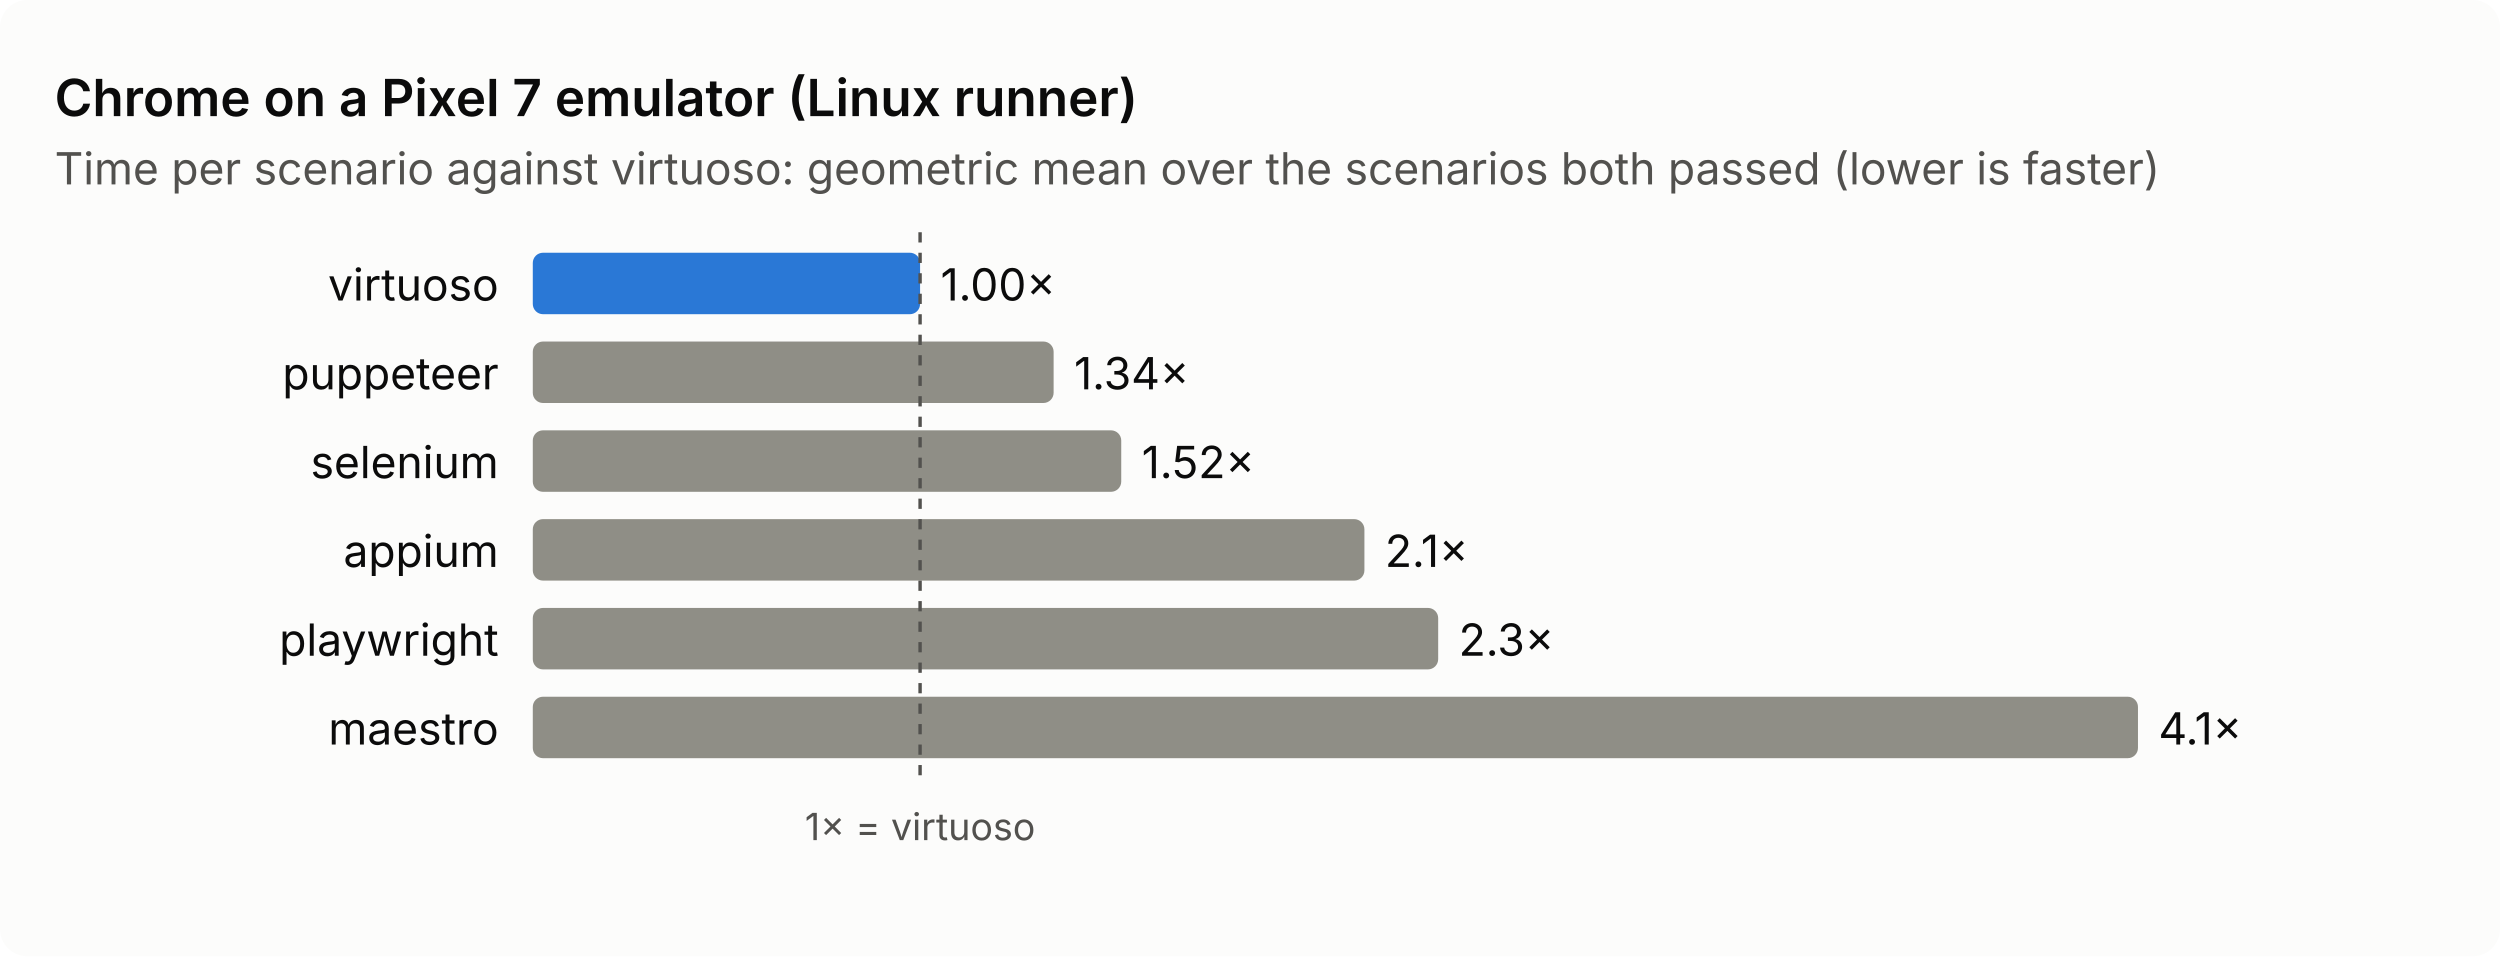
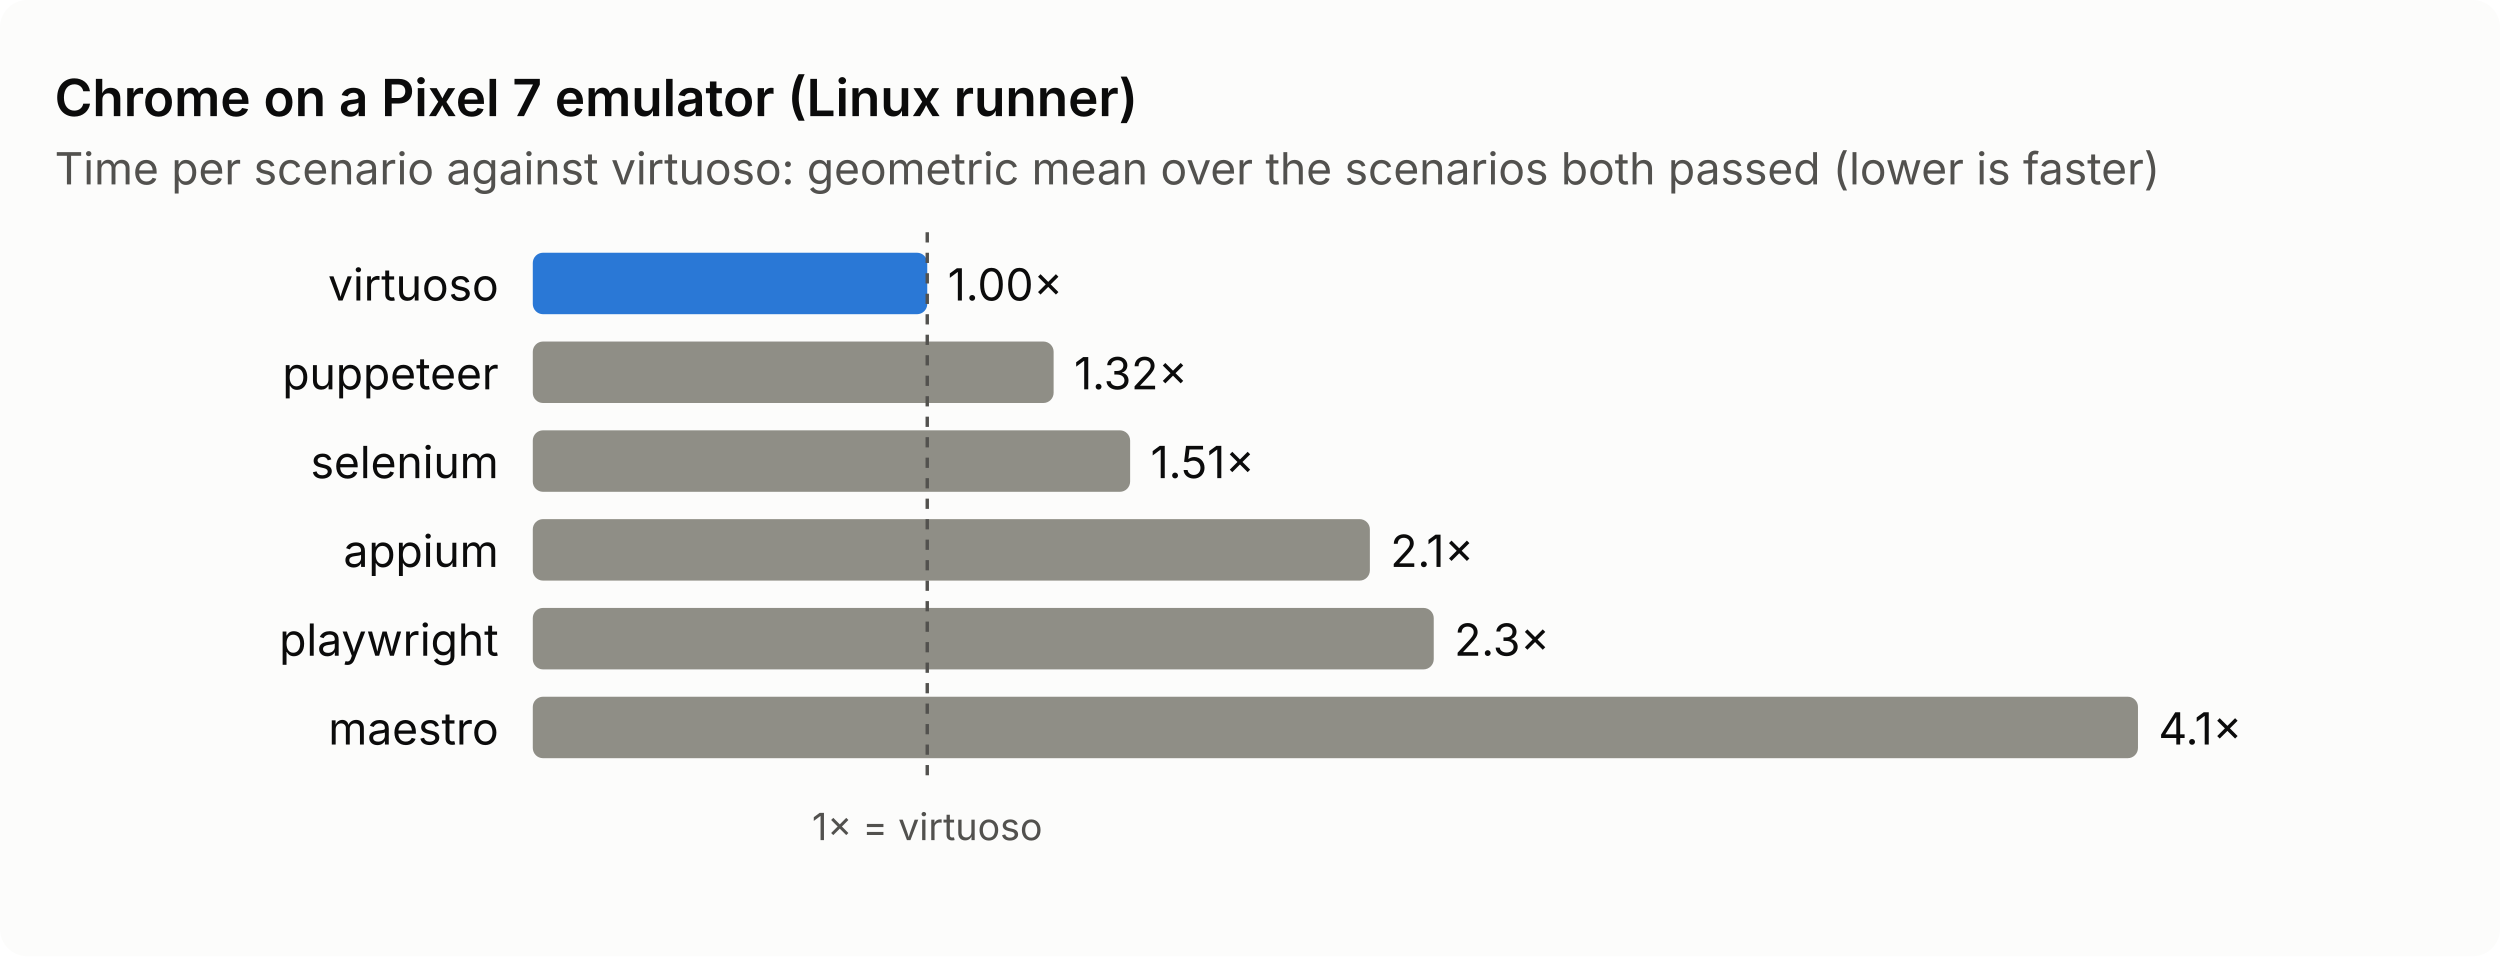
<svg xmlns="http://www.w3.org/2000/svg" viewBox="0 0 732 280" width="732" height="280" role="img" aria-label="Chrome on a Pixel 7 emulator (Linux runner): time per scenario against virtuoso">
  <style>text{font:13px system-ui,-apple-system,'Segoe UI',sans-serif;fill:#0b0b0b}.sub,.axis{fill:#52514e}.axis{font-size:11px}.title{font-size:15px;font-weight:600}.bg{fill:#fcfcfb}.bar{fill:#8f8e86}.base{fill:#2a78d6}.ref{stroke:#52514e;stroke-dasharray:3 3}@media (prefers-color-scheme: dark){.bg{fill:#1a1a19}text{fill:#f0efec}.sub,.axis{fill:#c3c2b7}.base{fill:#3987e5}.ref{stroke:#c3c2b7}}</style>
  <rect class="bg" width="732" height="280" rx="8" />
  <text class="title" x="16" y="34.0">Chrome on a Pixel 7 emulator (Linux runner)</text>
  <text class="sub" x="16" y="54.0">Time per scenario against virtuoso: geometric mean over the scenarios both passed (lower is faster)</text>
  <text x="146.0" y="88.0" text-anchor="end">virtuoso</text>
-   <rect class="bar base" x="156" y="74.0" width="113.4" height="18" rx="3" />
-   <text x="275.4" y="88.0">1.00×</text>
+   <rect class="bar base" x="156" y="74.0" width="115.5" height="18" rx="3" />
+   <text x="277.5" y="88.0">1.00×</text>
  <text x="146.0" y="114.0" text-anchor="end">puppeteer</text>
  <rect class="bar" x="156" y="100.0" width="152.5" height="18" rx="3" />
-   <text x="314.5" y="114.0">1.34×</text>
+   <text x="314.5" y="114.0">1.32×</text>
  <text x="146.0" y="140.0" text-anchor="end">selenium</text>
-   <rect class="bar" x="156" y="126.0" width="172.3" height="18" rx="3" />
-   <text x="334.3" y="140.0">1.52×</text>
+   <rect class="bar" x="156" y="126.0" width="174.9" height="18" rx="3" />
+   <text x="336.9" y="140.0">1.51×</text>
  <text x="146.0" y="166.0" text-anchor="end">appium</text>
-   <rect class="bar" x="156" y="152.0" width="243.5" height="18" rx="3" />
-   <text x="405.5" y="166.0">2.1×</text>
+   <rect class="bar" x="156" y="152.0" width="245.1" height="18" rx="3" />
+   <text x="407.1" y="166.0">2.1×</text>
  <text x="146.0" y="192.0" text-anchor="end">playwright</text>
-   <rect class="bar" x="156" y="178.0" width="265.1" height="18" rx="3" />
-   <text x="427.1" y="192.0">2.3×</text>
+   <rect class="bar" x="156" y="178.0" width="263.8" height="18" rx="3" />
+   <text x="425.8" y="192.0">2.3×</text>
  <text x="146.0" y="218.0" text-anchor="end">maestro</text>
  <rect class="bar" x="156" y="204.0" width="470.0" height="18" rx="3" />
  <text x="632.0" y="218.0">4.1×</text>
-   <line class="ref" x1="269.4" y1="68.0" x2="269.4" y2="230.0" />
-   <text class="axis" x="269.4" y="246.0" text-anchor="middle">1× = virtuoso</text>
+   <line class="ref" x1="271.5" y1="68.0" x2="271.5" y2="230.0" />
+   <text class="axis" x="271.5" y="246.0" text-anchor="middle">1× = virtuoso</text>
</svg>
